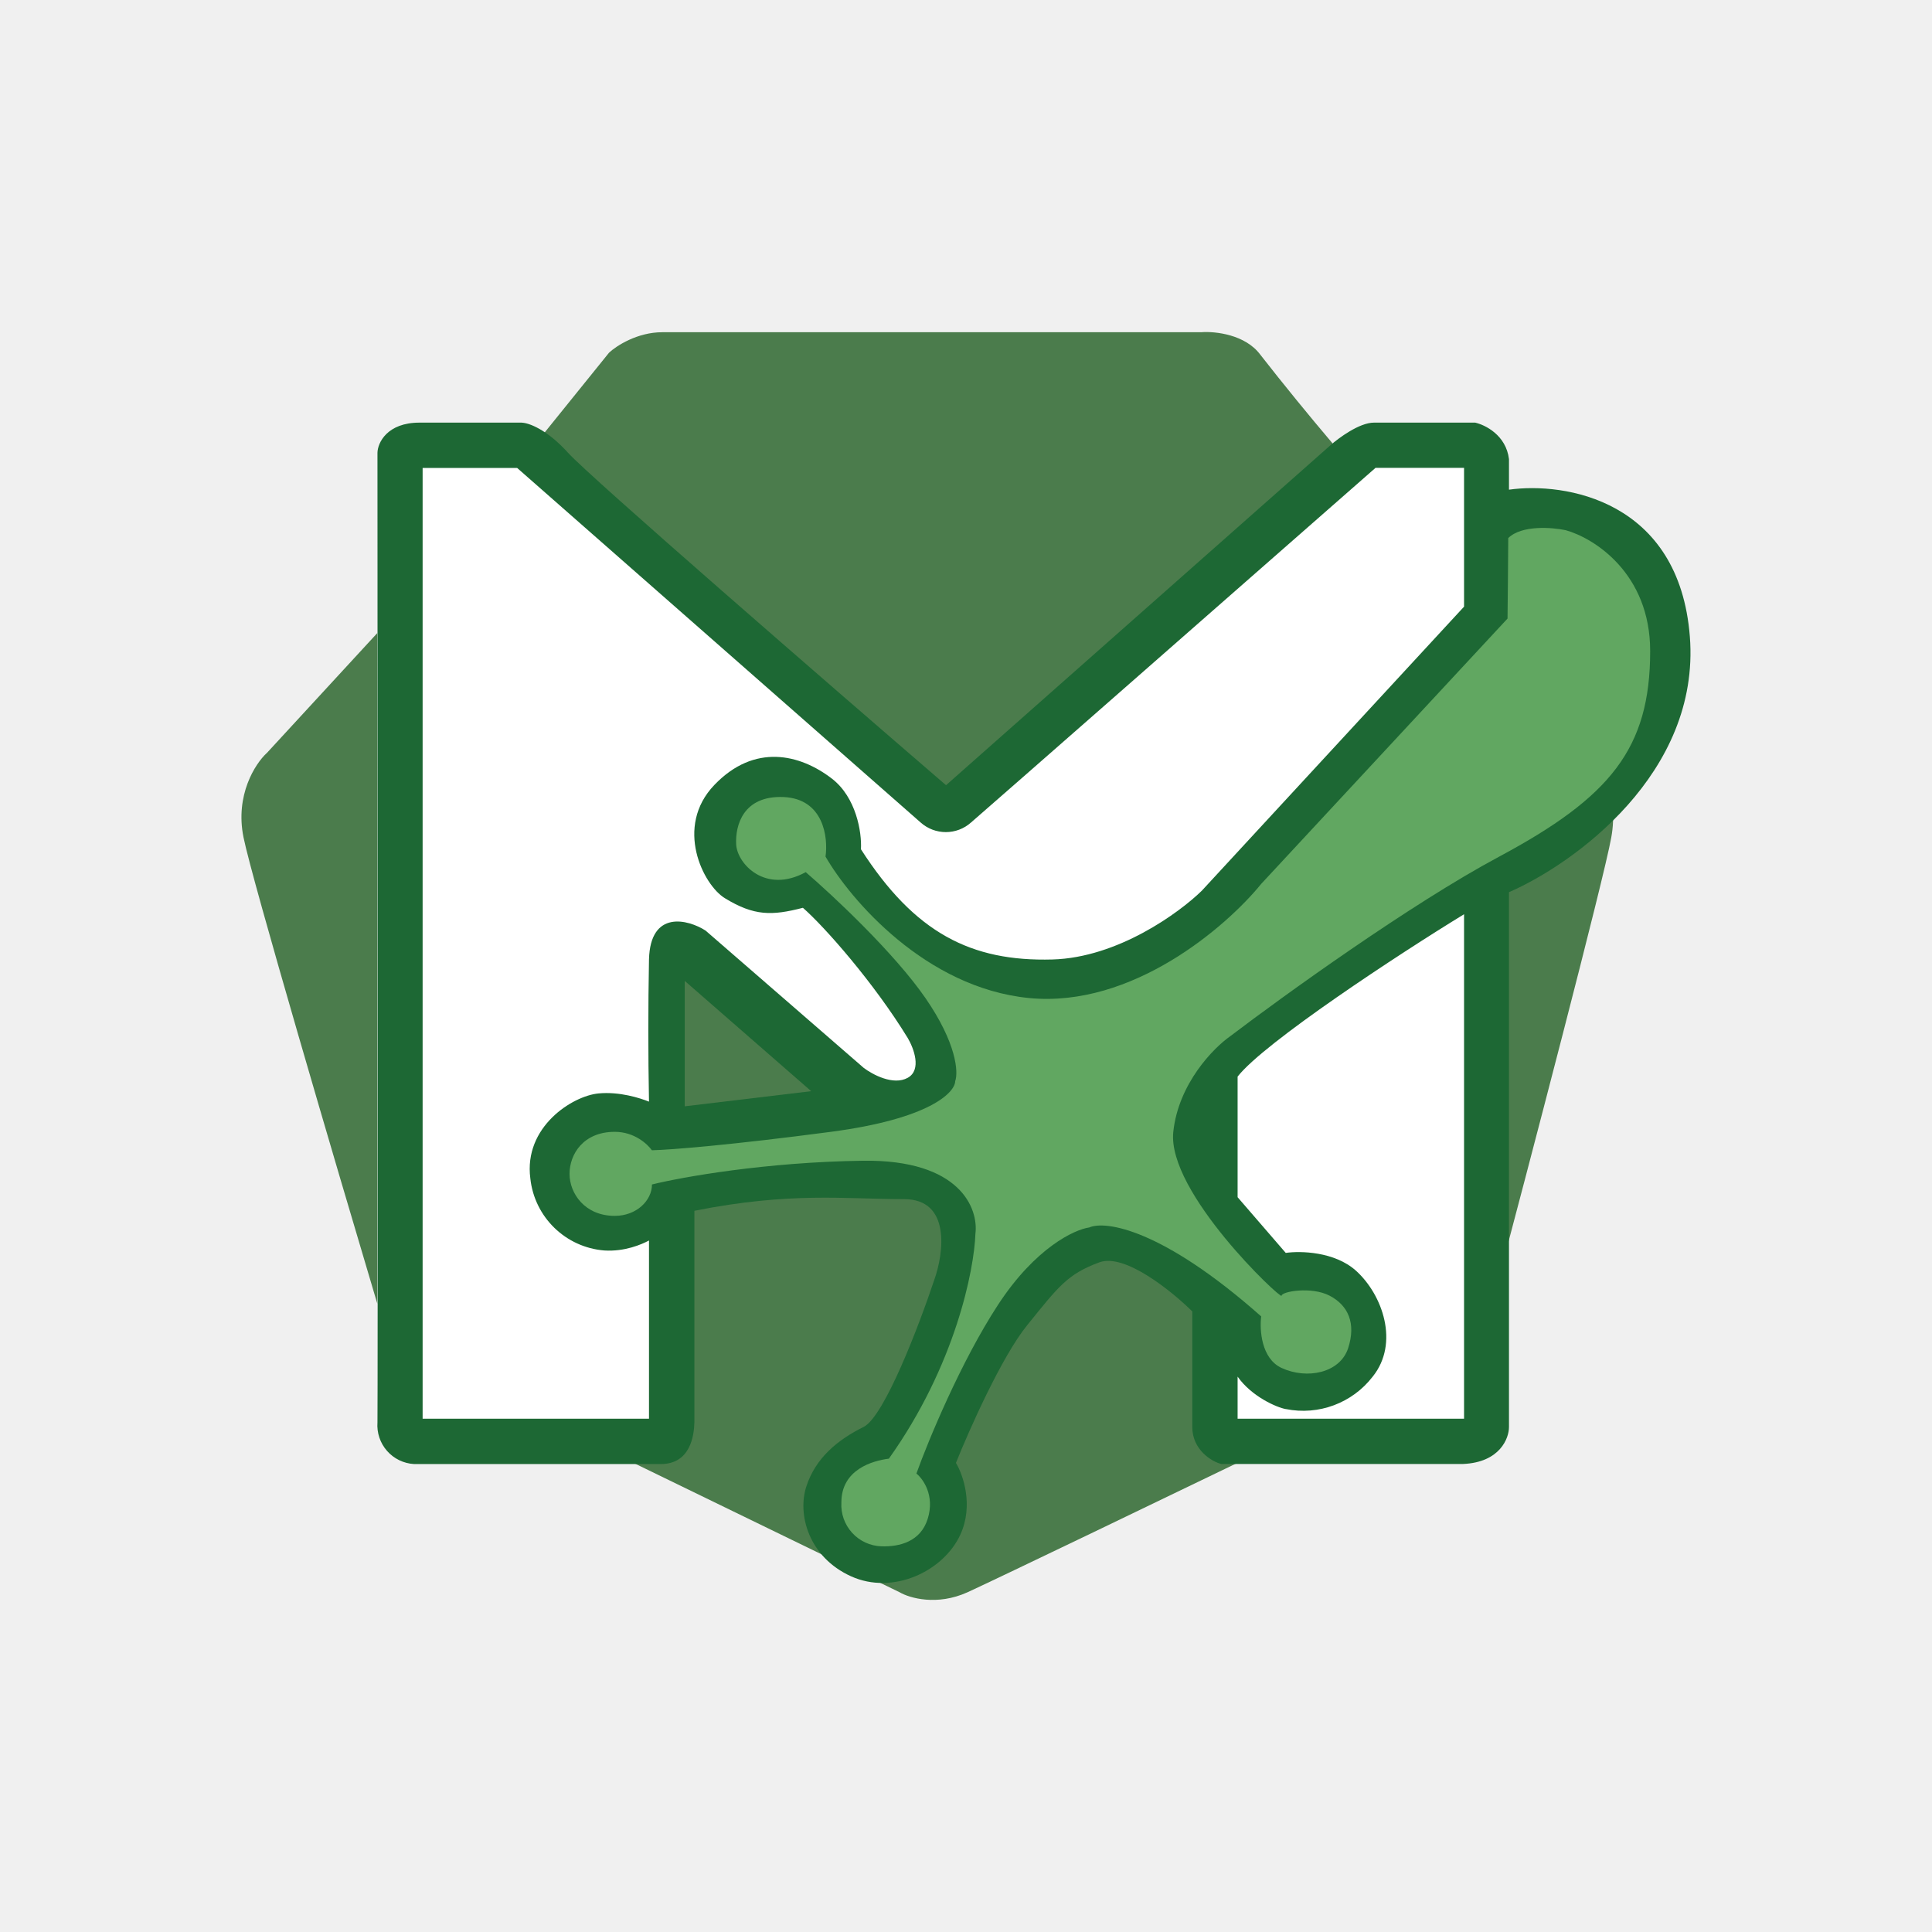
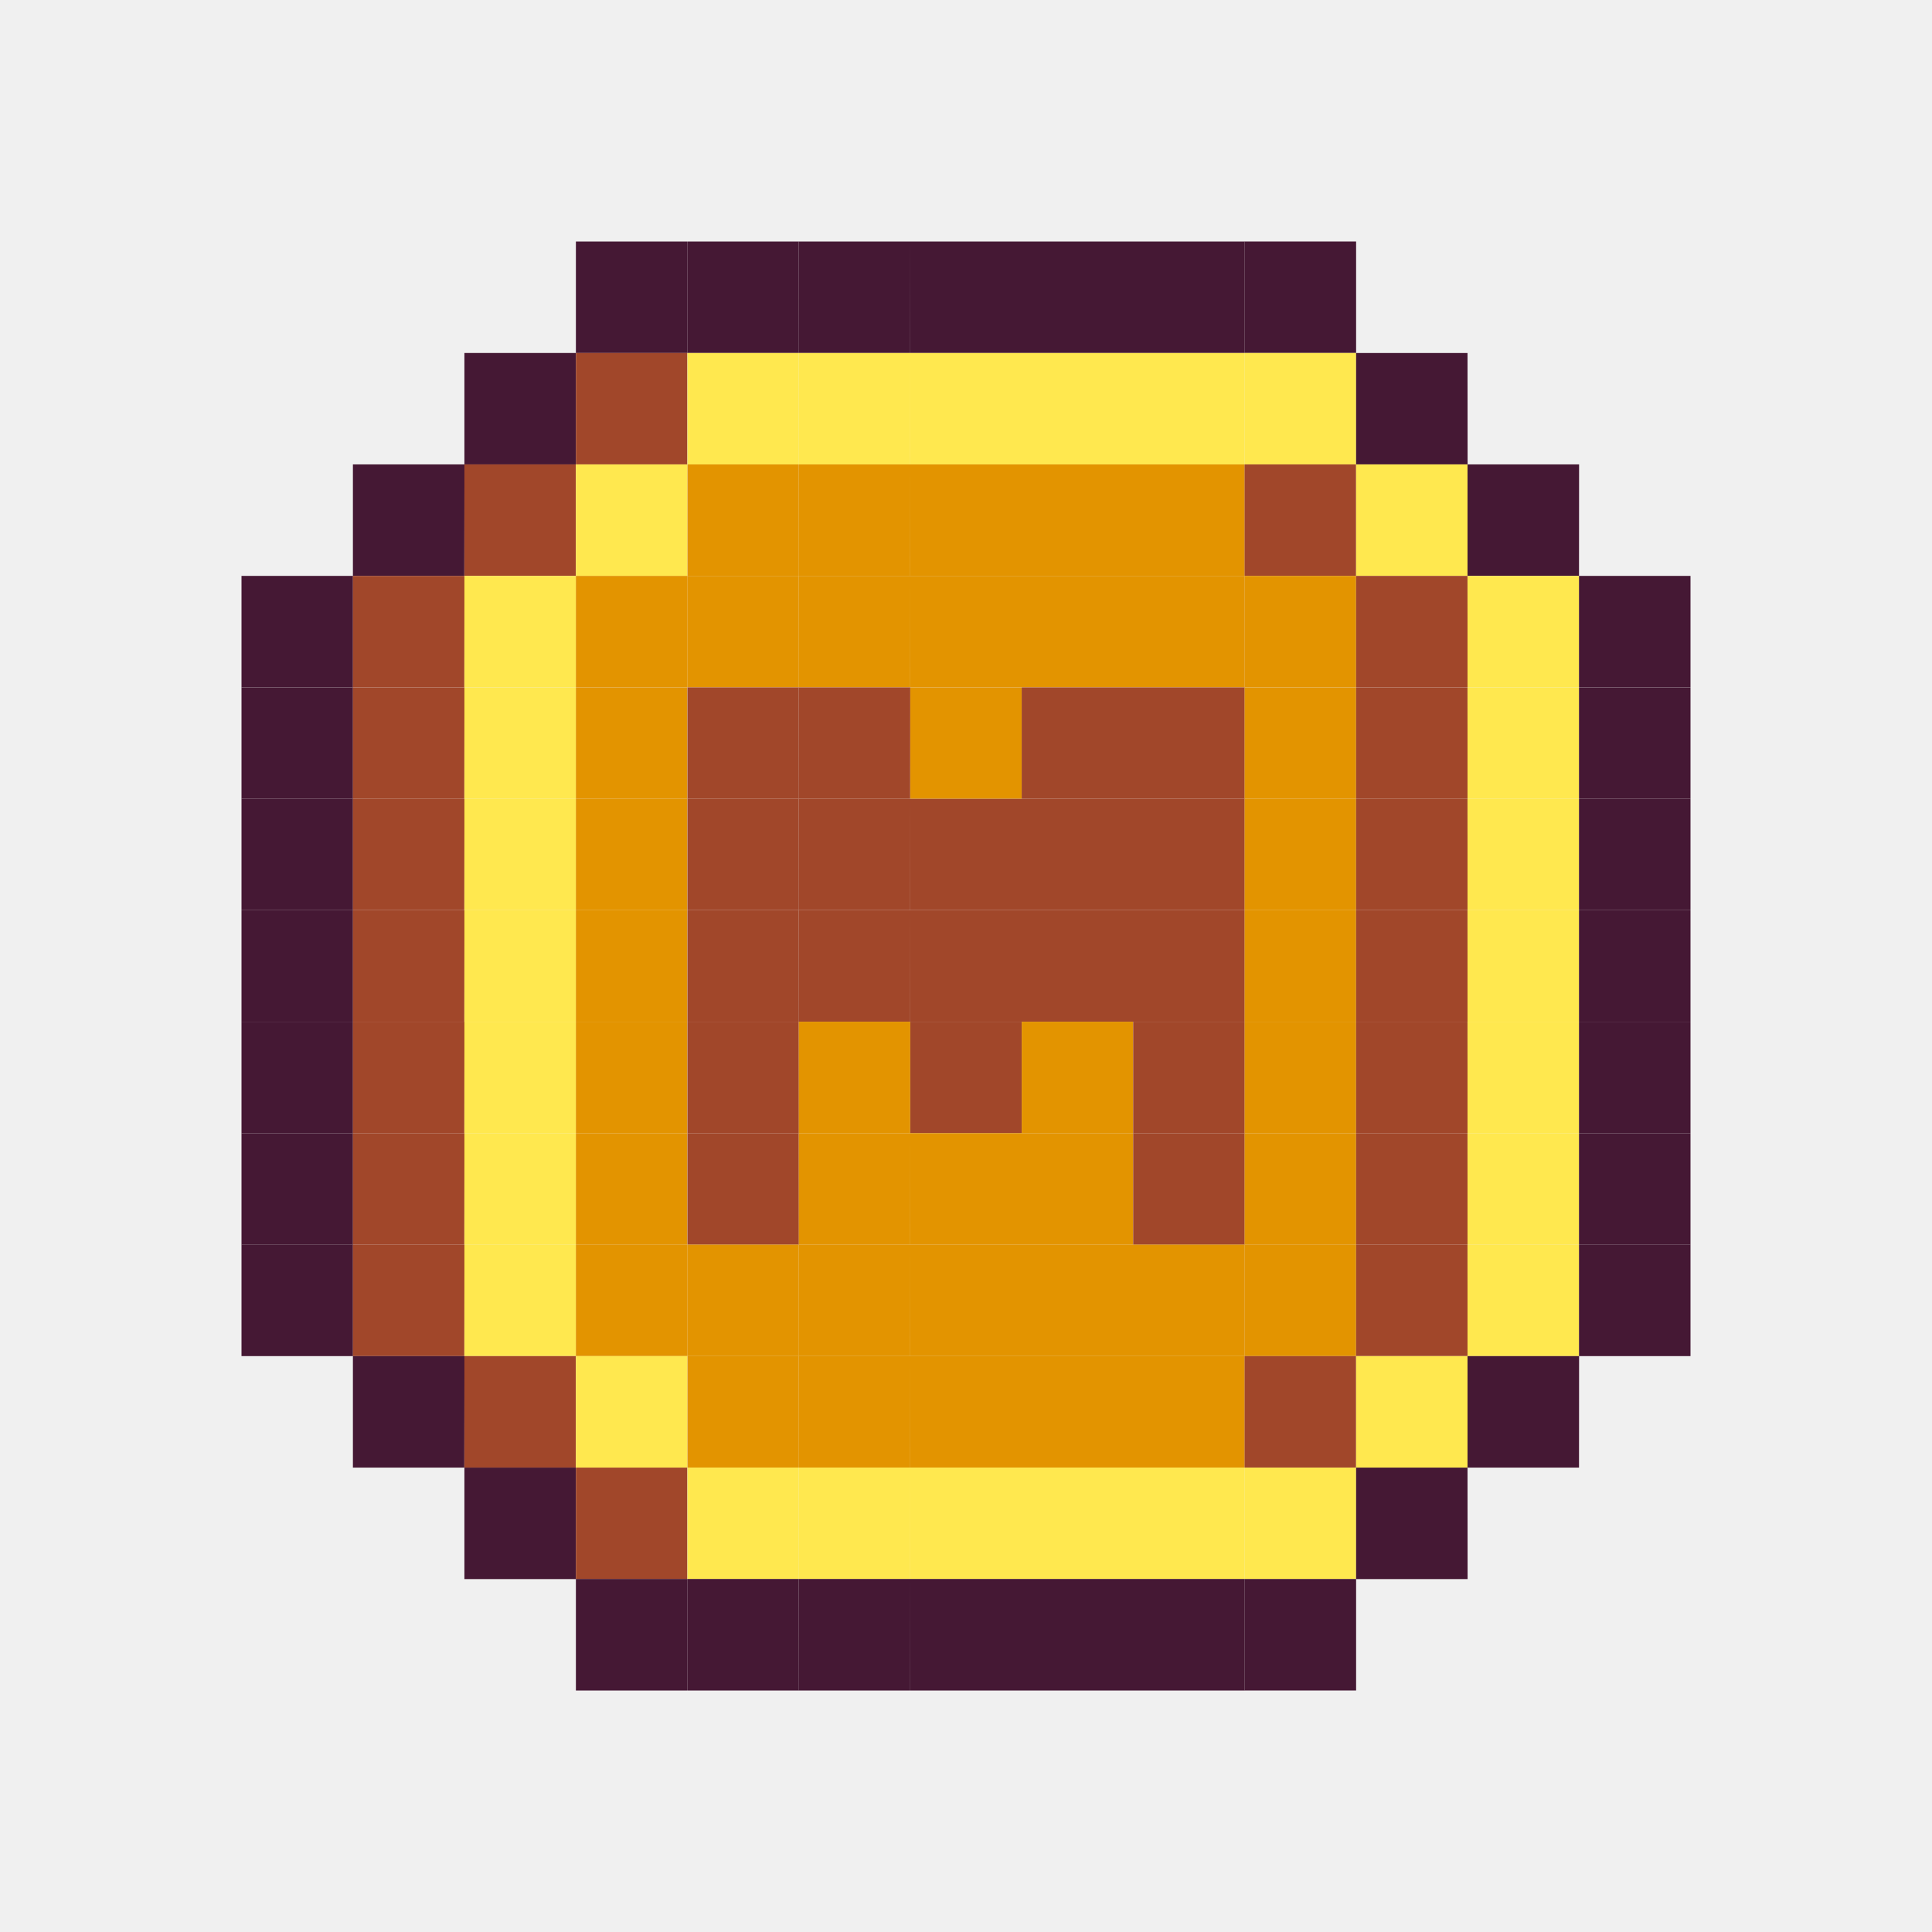
<svg xmlns="http://www.w3.org/2000/svg" width="24" height="24" fill="none" viewBox="0 0 24 24">
-   <path fill="#4B7C4C" d="M14.934 4.127H8.227c-.31 0-.57.169-.661.254l-.917 1.136 5.043 4.405 4.87-4.404a36 36 0 0 1-.906-1.112c-.187-.252-.56-.29-.723-.28m-11.62 5.23 1.374-1.492v8.331c-.51-1.711-1.556-5.266-1.662-5.793-.107-.527.147-.916.287-1.046m16.448 0-1.224-1.492v8.331c.454-1.711 1.386-5.266 1.48-5.793.096-.527-.131-.916-.256-1.046M11.176 19.78l-3.6-1.75v-3.086l3.045-.363 3.079-.973 1.968 4.422c-1.06.512-3.274 1.578-3.65 1.75-.378.171-.719.072-.842 0" />
-   <path fill="#1D6834" d="M6.485 5.25H5.211c-.401 0-.52.25-.522.375.002 3.85.005 11.649 0 12.043a.483.483 0 0 0 .455.519h3.064c.368 0 .414-.351.418-.52v-2.626c1.192-.238 1.872-.145 2.604-.145.584 0 .495.67.376 1.003-.185.555-.619 1.697-.878 1.827-.325.161-.596.386-.711.738-.115.351.03.879.554 1.117.523.237 1.15-.062 1.359-.518.167-.364.033-.745-.055-.89.164-.41.57-1.323.886-1.712.394-.488.502-.634.896-.78.315-.116.9.359 1.154.61v1.435c0 .284.24.43.36.46h3.005c.457-.02.57-.32.569-.46v-6.643c.804-.35 2.379-1.477 2.247-3.174s-1.553-1.924-2.247-1.826v-.38c-.036-.297-.295-.425-.42-.453h-1.257c-.181 0-.438.19-.544.284l-4.772 4.22C10.298 8.502 7.323 5.92 7.058 5.626c-.266-.295-.493-.373-.573-.375" />
-   <path fill="#4B7C4C" d="M8.506 13.743v-1.558l1.571 1.37z" />
-   <path fill="#61A761" d="m15.667 10.98 3.06-3.296c.003-.245.007-.63.009-1 .167-.164.545-.133.713-.098.35.097 1.05.533 1.05 1.502 0 1.21-.495 1.814-1.875 2.553-1.103.59-2.686 1.733-3.34 2.23-.21.147-.645.589-.709 1.19-.079.75 1.345 2.089 1.345 2.035 0-.052.37-.119.598 0 .229.12.33.342.229.652-.102.309-.512.391-.827.245-.253-.117-.274-.475-.253-.64-1.235-1.094-1.939-1.192-2.136-1.105-.185.026-.67.253-1.132.959s-.87 1.693-1.015 2.098c.084.067.23.274.141.56-.088.288-.354.351-.575.344a.515.515 0 0 1-.498-.546c0-.41.39-.518.59-.543.826-1.16 1.06-2.347 1.075-2.795.039-.31-.186-.923-1.398-.906s-2.252.204-2.62.295c0 .2-.193.39-.462.39-.373 0-.562-.28-.562-.522s.17-.522.562-.522c.248 0 .41.157.461.229.23-.005.997-.067 2.223-.229 1.226-.161 1.542-.488 1.545-.63.04-.11.018-.47-.37-1.032s-1.153-1.277-1.487-1.564c-.499.274-.85-.101-.864-.343-.013-.242.09-.61.588-.59.499.022.556.502.522.74.307.533 1.242 1.63 2.528 1.757 1.286.126 2.458-.893 2.884-1.418" />
-   <path fill="#fff" d="M6.424 5.813H5.25v11.811h2.812V15.41c-.09.048-.301.14-.554.124a1.005 1.005 0 0 1-.92-.895c-.084-.64.522-1.025.847-1.056.26-.025.515.057.627.102a47 47 0 0 1 0-1.766c.016-.62.486-.498.703-.359l1.965 1.706c.108.082.367.222.546.123.178-.099.074-.37 0-.495-.42-.686-1.03-1.379-1.302-1.617-.386.1-.607.102-.969-.119-.271-.165-.63-.887-.131-1.407.498-.52 1.064-.384 1.461-.078.3.232.372.663.36.877.667 1.039 1.368 1.397 2.38 1.369.81-.023 1.574-.58 1.854-.854l3.258-3.529V5.812h-1.1c-1.568 1.375-4.767 4.184-5.023 4.404a.47.47 0 0 1-.629 0zm8.95 7.561c.33-.423 2-1.52 2.813-2.017v6.267h-2.813v-.523c.176.25.49.384.598.403h.002a1.09 1.09 0 0 0 1.078-.403c.334-.415.124-1.018-.209-1.317-.266-.238-.691-.246-.871-.22l-.598-.692z" />
+   <path fill="#451834" d="M8.538 3H7.154v1.385h1.384zm1.385 0H8.54v1.385h1.384z" />
+   <path fill="#451834" d="M11.308 3H9.923v1.385h1.384zm1.384 0h-1.384v1.385h1.384zm1.385 0h-1.385v1.385h1.385zm1.385 0h-1.385v1.385h1.385z" />
+   <path fill="#451834" d="M16.846 3h-1.385v1.385h1.385zM7.154 4.385H5.769v1.384h1.385z" />
+   <path fill="#A1472A" d="M8.538 4.385H7.154v1.384h1.384z" />
+   <path fill="#FFE84F" d="M9.923 4.385H8.54v1.384h1.384z" />
+   <path fill="#FFE84F" d="M11.308 4.385H9.923v1.384h1.384zm1.384 0h-1.384v1.384h1.384zm1.385 0h-1.385v1.384h1.385zm1.385 0h-1.385v1.384h1.385z" />
+   <path fill="#FFE84F" d="M16.846 4.385h-1.385v1.384h1.385z" />
+   <path fill="#451834" d="M18.23 4.385h-1.384v1.384h1.385zM5.77 5.769H4.384v1.385h1.384z" />
+   <path fill="#A1472A" d="M7.154 5.769H5.769v1.385h1.385z" />
+   <path fill="#FFE84F" d="M8.538 5.769H7.154v1.385h1.384z" />
+   <path fill="#E39400" d="M9.923 5.769H8.54v1.385h1.384z" />
+   <path fill="#E39400" d="M11.308 5.769H9.923v1.385h1.384zm1.384 0h-1.384v1.385h1.384zm1.385 0h-1.385v1.385h1.385zm1.385 0h-1.385v1.385h1.385z" />
+   <path fill="#A1472A" d="M16.846 5.769h-1.385v1.385h1.385z" />
+   <path fill="#FFE84F" d="M18.23 5.769h-1.384v1.385h1.385z" />
+   <path fill="#451834" d="M19.616 5.769H18.23v1.385h1.385zM4.385 7.154H3v1.384h1.385z" />
+   <path fill="#A1472A" d="M5.77 7.154H4.384v1.384h1.384z" />
+   <path fill="#FFE84F" d="M7.154 7.154H5.769v1.384h1.385z" />
+   <path fill="#E39400" d="M8.538 7.154H7.154v1.384h1.384zm1.385 0H8.54v1.384h1.384z" />
+   <path fill="#E39400" d="M11.308 7.154H9.923v1.384h1.384zm1.384 0h-1.384v1.384h1.384zm1.385 0h-1.385v1.384h1.385zm1.385 0h-1.385v1.384h1.385z" />
+   <path fill="#E39400" d="M16.846 7.154h-1.385v1.384h1.385z" />
+   <path fill="#A1472A" d="M18.23 7.154h-1.384v1.384h1.385z" />
+   <path fill="#FFE84F" d="M19.616 7.154H18.23v1.384h1.385z" />
+   <path fill="#451834" d="M21 7.154h-1.385v1.384H21zM4.385 8.539H3v1.384h1.385z" />
+   <path fill="#A1472A" d="M5.77 8.539H4.384v1.384h1.384z" />
+   <path fill="#FFE84F" d="M7.154 8.539H5.769v1.384h1.385z" />
+   <path fill="#E39400" d="M8.538 8.539H7.154v1.384h1.384z" />
+   <path fill="#A1472A" d="M9.923 8.539H8.54v1.384h1.384z" />
+   <path fill="#A1472A" d="M11.308 8.539H9.923v1.384h1.384z" />
+   <path fill="#E39400" d="M12.692 8.539h-1.384v1.384h1.384z" />
+   <path fill="#A1472A" d="M14.077 8.539h-1.385v1.384h1.385zm1.385 0h-1.385v1.384h1.385z" />
+   <path fill="#E39400" d="M16.846 8.539h-1.385v1.384h1.385z" />
+   <path fill="#A1472A" d="M18.23 8.539h-1.384v1.384h1.385z" />
+   <path fill="#FFE84F" d="M19.616 8.539H18.23v1.384h1.385z" />
+   <path fill="#451834" d="M21 8.539h-1.385v1.384H21zM4.385 9.923H3v1.384h1.385z" />
+   <path fill="#A1472A" d="M5.77 9.923H4.384v1.384h1.384z" />
+   <path fill="#FFE84F" d="M7.154 9.923H5.769v1.384h1.385z" />
+   <path fill="#E39400" d="M8.538 9.923H7.154v1.384h1.384z" />
+   <path fill="#A1472A" d="M9.923 9.923H8.54v1.384h1.384z" />
+   <path fill="#A1472A" d="M11.308 9.923H9.923v1.384h1.384zm1.384 0h-1.384v1.384h1.384zm1.385 0h-1.385v1.384h1.385zm1.385 0h-1.385v1.384h1.385z" />
+   <path fill="#E39400" d="M16.846 9.923h-1.385v1.384h1.385z" />
+   <path fill="#A1472A" d="M18.23 9.923h-1.384v1.384h1.385z" />
+   <path fill="#FFE84F" d="M19.616 9.923H18.23v1.384h1.385z" />
+   <path fill="#451834" d="M21 9.923h-1.385v1.384H21zM4.385 11.308H3v1.384h1.385z" />
+   <path fill="#A1472A" d="M5.77 11.308H4.384v1.384h1.384z" />
+   <path fill="#FFE84F" d="M7.154 11.308H5.769v1.384h1.385z" />
+   <path fill="#E39400" d="M8.538 11.308H7.154v1.384h1.384z" />
+   <path fill="#A1472A" d="M9.923 11.308H8.54v1.384h1.384z" />
+   <path fill="#A1472A" d="M11.308 11.308H9.923v1.384h1.384zm1.384 0h-1.384v1.384h1.384zm1.385 0h-1.385v1.384h1.385zm1.385 0h-1.385v1.384h1.385z" />
+   <path fill="#E39400" d="M16.846 11.308h-1.385v1.384h1.385z" />
+   <path fill="#A1472A" d="M18.23 11.308h-1.384v1.384h1.385z" />
+   <path fill="#FFE84F" d="M19.616 11.308H18.23v1.384h1.385z" />
+   <path fill="#451834" d="M21 11.308h-1.385v1.384H21zM4.385 12.692H3v1.385h1.385z" />
+   <path fill="#A1472A" d="M5.77 12.692H4.384v1.385h1.384z" />
+   <path fill="#FFE84F" d="M7.154 12.692H5.769v1.385h1.385z" />
+   <path fill="#E39400" d="M8.538 12.692H7.154v1.385h1.384z" />
+   <path fill="#A1472A" d="M9.923 12.692H8.54v1.385h1.384z" />
+   <path fill="#E39400" d="M11.308 12.692H9.923v1.385h1.384z" />
+   <path fill="#A1472A" d="M12.692 12.692h-1.384v1.385h1.384z" />
+   <path fill="#E39400" d="M14.077 12.692h-1.385v1.385h1.385z" />
+   <path fill="#A1472A" d="M15.462 12.692h-1.385v1.385h1.385z" />
+   <path fill="#E39400" d="M16.846 12.692h-1.385v1.385h1.385z" />
+   <path fill="#A1472A" d="M18.23 12.692h-1.384v1.385h1.385z" />
+   <path fill="#FFE84F" d="M19.616 12.692H18.23v1.385h1.385z" />
+   <path fill="#451834" d="M21 12.692h-1.385v1.385H21zM4.385 14.077H3v1.385h1.385z" />
+   <path fill="#A1472A" d="M5.77 14.077H4.384v1.385h1.384z" />
+   <path fill="#FFE84F" d="M7.154 14.077H5.769v1.385h1.385z" />
+   <path fill="#E39400" d="M8.538 14.077H7.154v1.385h1.384z" />
+   <path fill="#A1472A" d="M9.923 14.077H8.54v1.385h1.384z" />
+   <path fill="#E39400" d="M11.308 14.077H9.923v1.385h1.384zm1.384 0h-1.384v1.385h1.384zm1.385 0h-1.385v1.385h1.385z" />
+   <path fill="#A1472A" d="M15.462 14.077h-1.385v1.385h1.385z" />
+   <path fill="#E39400" d="M16.846 14.077h-1.385v1.385h1.385z" />
+   <path fill="#A1472A" d="M18.23 14.077h-1.384v1.385h1.385z" />
+   <path fill="#FFE84F" d="M19.616 14.077H18.23v1.385h1.385z" />
+   <path fill="#451834" d="M21 14.077h-1.385v1.385H21zM4.385 15.461H3v1.385h1.385z" />
+   <path fill="#A1472A" d="M5.77 15.461H4.384v1.385h1.384z" />
+   <path fill="#FFE84F" d="M7.154 15.461H5.769v1.385h1.385z" />
+   <path fill="#E39400" d="M8.538 15.461H7.154v1.385h1.384zm1.385 0H8.54v1.385h1.384z" />
+   <path fill="#E39400" d="M11.308 15.461H9.923v1.385h1.384zm1.384 0h-1.384v1.385h1.384zm1.385 0h-1.385v1.385h1.385zm1.385 0h-1.385v1.385h1.385z" />
+   <path fill="#E39400" d="M16.846 15.461h-1.385v1.385h1.385z" />
+   <path fill="#A1472A" d="M18.23 15.461h-1.384v1.385h1.385z" />
+   <path fill="#FFE84F" d="M19.616 15.461H18.23v1.385h1.385z" />
+   <path fill="#451834" d="M21 15.461h-1.385v1.385H21zM5.77 16.846H4.384v1.385h1.384z" />
+   <path fill="#A1472A" d="M7.154 16.846H5.769v1.385h1.385z" />
+   <path fill="#FFE84F" d="M8.538 16.846H7.154v1.385h1.384z" />
+   <path fill="#E39400" d="M9.923 16.846H8.54v1.385h1.384z" />
+   <path fill="#E39400" d="M11.308 16.846H9.923v1.385h1.384zm1.384 0h-1.384v1.385h1.384zm1.385 0h-1.385v1.385h1.385zm1.385 0h-1.385v1.385h1.385z" />
+   <path fill="#A1472A" d="M16.846 16.846h-1.385v1.385h1.385z" />
+   <path fill="#FFE84F" d="M18.23 16.846h-1.384v1.385h1.385z" />
+   <path fill="#451834" d="M19.616 16.846H18.23v1.385h1.385zM7.154 18.231H5.769v1.385h1.385z" />
+   <path fill="#A1472A" d="M8.538 18.231H7.154v1.385h1.384z" />
+   <path fill="#FFE84F" d="M9.923 18.231H8.54v1.385h1.384z" />
+   <path fill="#FFE84F" d="M11.308 18.231H9.923v1.385h1.384zm1.384 0h-1.384v1.385h1.384zm1.385 0h-1.385v1.385h1.385zm1.385 0h-1.385v1.385h1.385z" />
+   <path fill="#FFE84F" d="M16.846 18.231h-1.385v1.385h1.385z" />
+   <path fill="#451834" d="M18.23 18.231h-1.384v1.385h1.385zm-9.692 1.384H7.154V21h1.384zm1.385 0H8.54V21h1.384z" />
+   <path fill="#451834" d="M11.308 19.615H9.923V21h1.384zm1.384 0h-1.384V21h1.384zm1.385 0h-1.385V21h1.385zm1.385 0h-1.385V21h1.385z" />
+   <path fill="#451834" d="M16.846 19.615h-1.385V21h1.385z" />
</svg>
